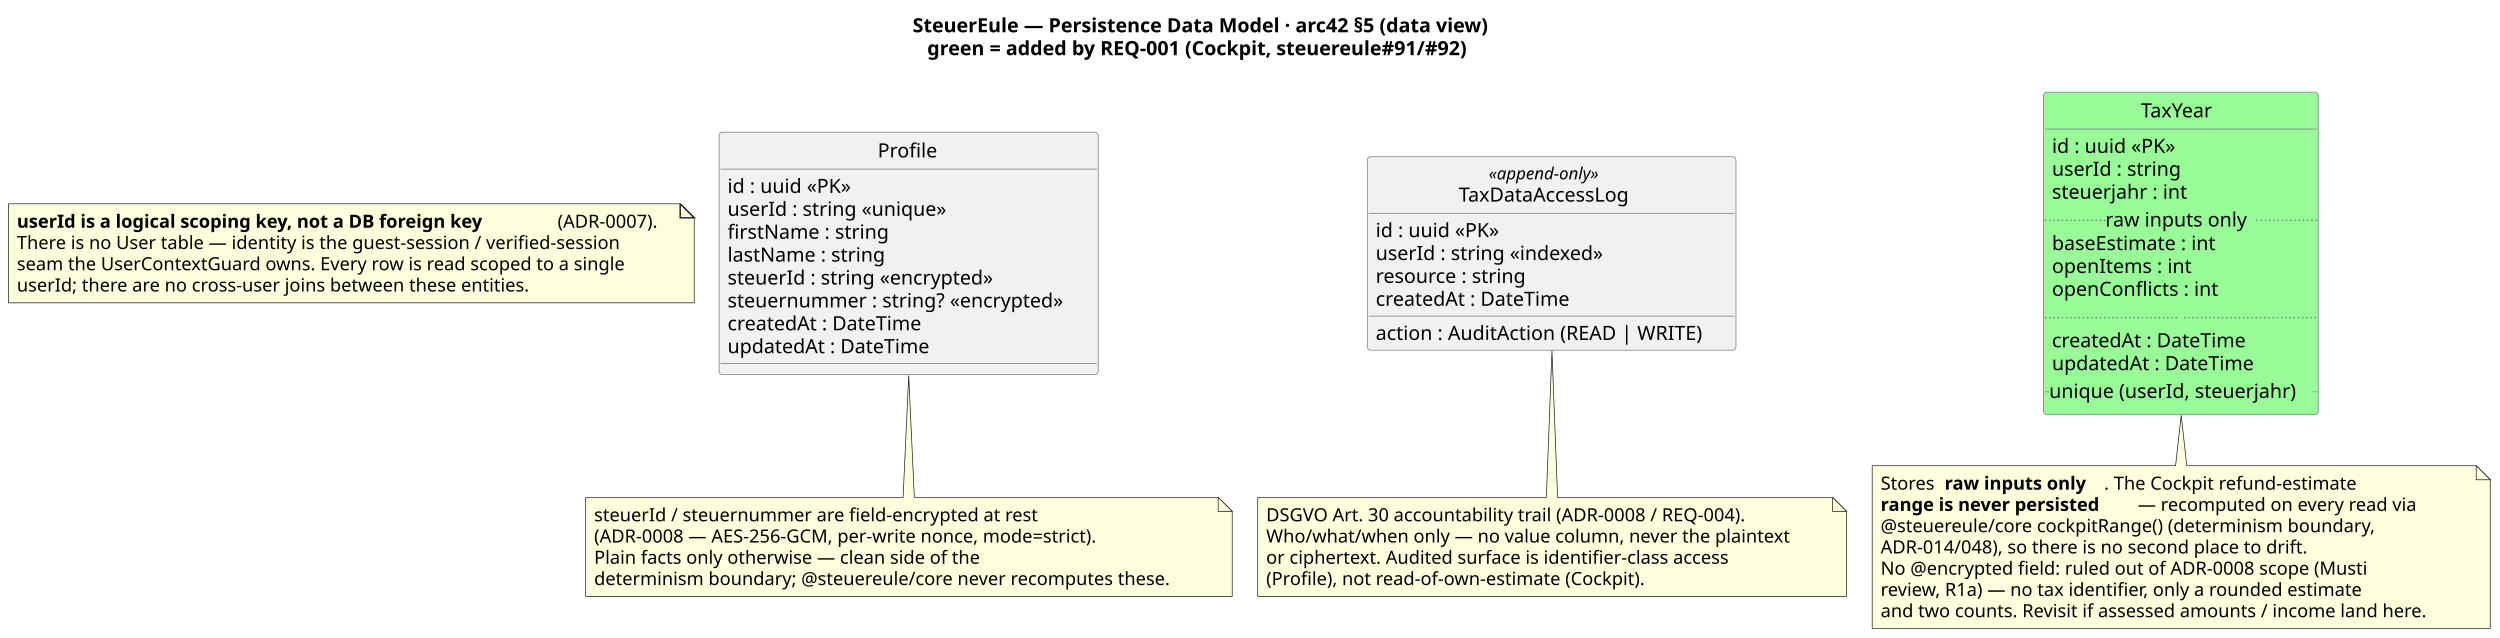
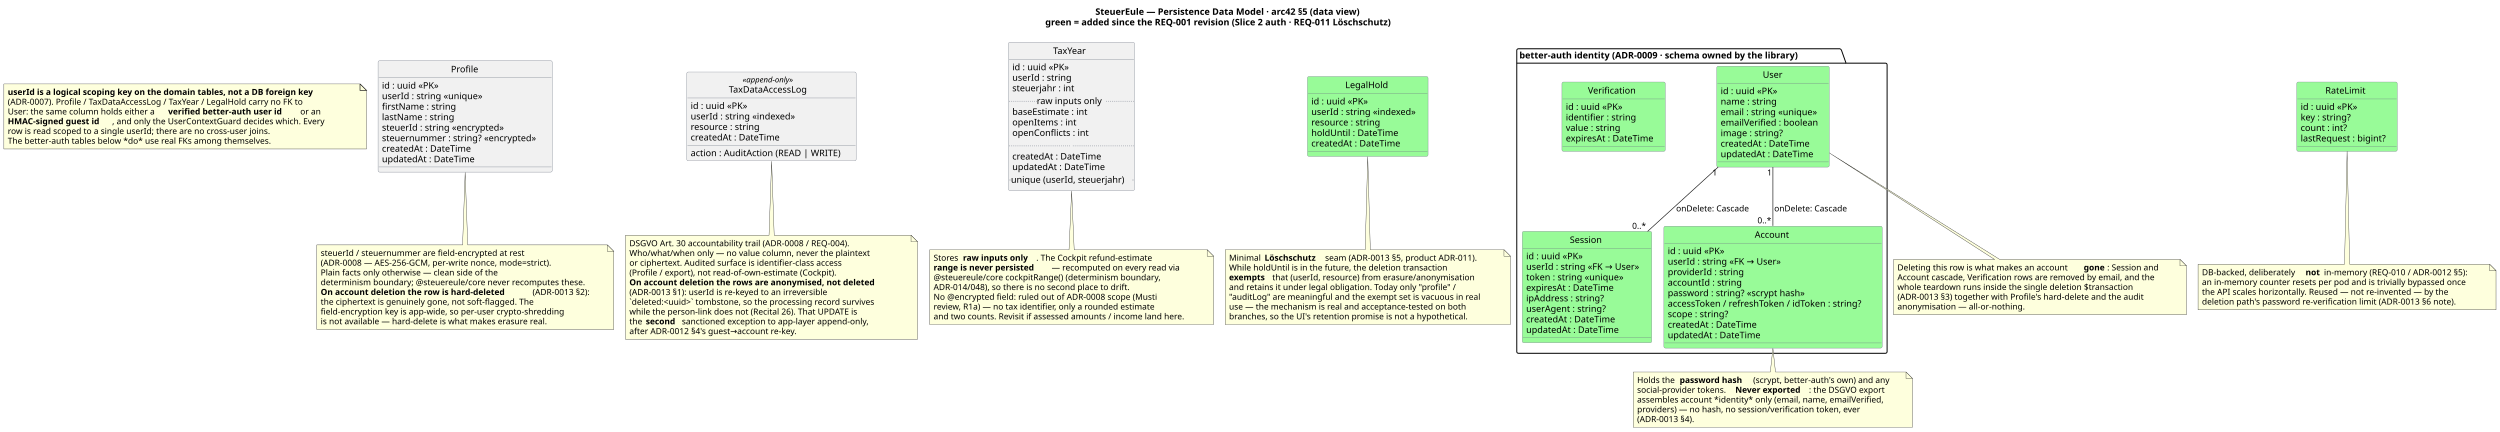
- <svg xmlns="http://www.w3.org/2000/svg" contentStyleType="text/css" height="454px" preserveAspectRatio="none" style="width:1780px;height:454px;background:#FFFFFF;" version="1.1" viewBox="0 0 1780 454" width="1780px" zoomAndPan="magnify">
+ <svg xmlns="http://www.w3.org/2000/svg" contentStyleType="text/css" height="669px" preserveAspectRatio="none" style="width:3875px;height:669px;background:#FFFFFF;" version="1.1" viewBox="0 0 3875 669" width="3875px" zoomAndPan="magnify">
  <defs />
  <g>
-     <text fill="#000000" font-family="sans-serif" font-size="14" font-weight="bold" lengthAdjust="spacing" textLength="472.425" x="649.788" y="22.995">SteuerEule — Persistence Data Model · arc42 §5 (data view)</text>
-     <text fill="#000000" font-family="sans-serif" font-size="14" font-weight="bold" lengthAdjust="spacing" textLength="451.603" x="660.199" y="39.292">green = added by REQ-001 (Cockpit, steuereule#91/#92)</text>
+     <text fill="#000000" font-family="sans-serif" font-size="14" font-weight="bold" lengthAdjust="spacing" textLength="472.425" x="1697.788" y="22.995">SteuerEule — Persistence Data Model · arc42 §5 (data view)</text>
+     <text fill="#000000" font-family="sans-serif" font-size="14" font-weight="bold" lengthAdjust="spacing" textLength="627.703" x="1620.148" y="39.292">green = added since the REQ-001 revision (Slice 2 auth · REQ-011 Löschschutz)</text>
+     <g id="cluster_ba">
+       <path d="M2353.5,75.594 L2851.862,75.594 A3.75,3.75 0 0 1 2854.362,78.094 L2861.362,97.891 L2922.5,97.891 A2.5,2.5 0 0 1 2925,100.391 L2925,545.094 A2.5,2.5 0 0 1 2922.5,547.594 L2353.5,547.594 A2.5,2.5 0 0 1 2351,545.094 L2351,78.094 A2.5,2.5 0 0 1 2353.5,75.594 " fill="none" style="stroke:#000000;stroke-width:1.5;" />
+       <line style="stroke:#000000;stroke-width:1.5;" x1="2351" x2="2861.362" y1="97.891" y2="97.891" />
+       <text fill="#000000" font-family="sans-serif" font-size="14" font-weight="bold" lengthAdjust="spacing" textLength="497.362" x="2355" y="90.589">better-auth identity (ADR-0009 · schema owned by the library)</text>
+     </g>
    <g id="elem_Nscope">
-       <path d="M6,145.094 L6,215.625 L494.283,215.625 L494.283,155.094 L484.283,145.094 L6,145.094 " fill="#FEFFDD" style="stroke:#181818;stroke-width:0.5;" />
-       <path d="M484.283,145.094 L484.283,155.094 L494.283,155.094 L484.283,145.094 " fill="#FEFFDD" style="stroke:#181818;stroke-width:1.0;" />
-       <text fill="#000000" font-family="sans-serif" font-size="13" font-weight="bold" lengthAdjust="spacing" textLength="380.885" x="12" y="162.161">userId is a logical scoping key, not a DB foreign key</text>
-       <text fill="#000000" font-family="sans-serif" font-size="13" lengthAdjust="spacing" textLength="79.987" x="397.017" y="162.161">(ADR-0007).</text>
-       <text fill="#000000" font-family="sans-serif" font-size="13" lengthAdjust="spacing" textLength="461.881" x="12" y="177.293">There is no User table — identity is the guest-session / verified-session</text>
-       <text fill="#000000" font-family="sans-serif" font-size="13" lengthAdjust="spacing" textLength="467.283" x="12" y="192.426">seam the UserContextGuard owns. Every row is read scoped to a single</text>
-       <text fill="#000000" font-family="sans-serif" font-size="13" lengthAdjust="spacing" textLength="392.165" x="12" y="207.559">userId; there are no cross-user joins between these entities.</text>
+       <path d="M6,130.094 L6,230.891 L568.03,230.891 L568.03,140.094 L558.03,130.094 L6,130.094 " fill="#FEFFDD" style="stroke:#181818;stroke-width:0.5;" />
+       <path d="M558.03,130.094 L558.03,140.094 L568.03,140.094 L558.03,130.094 " fill="#FEFFDD" style="stroke:#181818;stroke-width:1.0;" />
+       <text fill="#000000" font-family="sans-serif" font-size="13" font-weight="bold" lengthAdjust="spacing" textLength="541.03" x="12" y="147.161">userId is a logical scoping key on the domain tables, not a DB foreign key</text>
+       <text fill="#000000" font-family="sans-serif" font-size="13" lengthAdjust="spacing" textLength="498.596" x="12" y="162.293">(ADR-0007). Profile / TaxDataAccessLog / TaxYear / LegalHold carry no FK to</text>
+       <text fill="#000000" font-family="sans-serif" font-size="13" lengthAdjust="spacing" textLength="244.48" x="12" y="177.426">User: the same column holds either a</text>
+       <text fill="#000000" font-family="sans-serif" font-size="13" font-weight="bold" lengthAdjust="spacing" textLength="200.624" x="260.612" y="177.426">verified better-auth user id</text>
+       <text fill="#000000" font-family="sans-serif" font-size="13" lengthAdjust="spacing" textLength="33.636" x="465.369" y="177.426">or an</text>
+       <text fill="#000000" font-family="sans-serif" font-size="13" font-weight="bold" lengthAdjust="spacing" textLength="161.833" x="12" y="192.559">HMAC-signed guest id</text>
+       <text fill="#000000" font-family="sans-serif" font-size="13" lengthAdjust="spacing" textLength="355.989" x="173.833" y="192.559">, and only the UserContextGuard decides which. Every</text>
+       <text fill="#000000" font-family="sans-serif" font-size="13" lengthAdjust="spacing" textLength="437.703" x="12" y="207.692">row is read scoped to a single userId; there are no cross-user joins.</text>
+       <text fill="#000000" font-family="sans-serif" font-size="13" lengthAdjust="spacing" textLength="437.5" x="12" y="222.825">The better-auth tables below *do* use real FKs among themselves.</text>
    </g>
    <g id="elem_Profile">
-       <rect codeLine="22" fill="#F1F1F1" height="172.672" id="Profile" rx="2.5" ry="2.5" style="stroke:#6B7280;stroke-width:0.5;" width="269.947" x="512" y="94.094" />
-       <text fill="#000000" font-family="sans-serif" font-size="14" lengthAdjust="spacing" textLength="44.085" x="624.931" y="112.089">Profile</text>
-       <line style="stroke:#6B7280;stroke-width:0.5;" x1="513" x2="780.947" y1="120.391" y2="120.391" />
-       <text fill="#000000" font-family="sans-serif" font-size="14" lengthAdjust="spacing" textLength="96.12" x="518" y="137.386">id : uuid «PK»</text>
-       <text fill="#000000" font-family="sans-serif" font-size="14" lengthAdjust="spacing" textLength="166.947" x="518" y="153.683">userId : string «unique»</text>
-       <text fill="#000000" font-family="sans-serif" font-size="14" lengthAdjust="spacing" textLength="122.466" x="518" y="169.98">firstName : string</text>
-       <text fill="#000000" font-family="sans-serif" font-size="14" lengthAdjust="spacing" textLength="120.36" x="518" y="186.276">lastName : string</text>
-       <text fill="#000000" font-family="sans-serif" font-size="14" lengthAdjust="spacing" textLength="204.142" x="518" y="202.573">steuerId : string «encrypted»</text>
-       <text fill="#000000" font-family="sans-serif" font-size="14" lengthAdjust="spacing" textLength="257.947" x="518" y="218.87">steuernummer : string? «encrypted»</text>
-       <text fill="#000000" font-family="sans-serif" font-size="14" lengthAdjust="spacing" textLength="150.473" x="518" y="235.167">createdAt : DateTime</text>
-       <text fill="#000000" font-family="sans-serif" font-size="14" lengthAdjust="spacing" textLength="155.053" x="518" y="251.464">updatedAt : DateTime</text>
-       <line style="stroke:#6B7280;stroke-width:0.5;" x1="513" x2="780.947" y1="258.766" y2="258.766" />
+       <rect codeLine="26" fill="#F1F1F1" height="172.672" id="Profile" rx="2.5" ry="2.5" style="stroke:#6B7280;stroke-width:0.5;" width="269.947" x="586" y="94.094" />
+       <text fill="#000000" font-family="sans-serif" font-size="14" lengthAdjust="spacing" textLength="44.085" x="698.931" y="112.089">Profile</text>
+       <line style="stroke:#6B7280;stroke-width:0.5;" x1="587" x2="854.947" y1="120.391" y2="120.391" />
+       <text fill="#000000" font-family="sans-serif" font-size="14" lengthAdjust="spacing" textLength="96.12" x="592" y="137.386">id : uuid «PK»</text>
+       <text fill="#000000" font-family="sans-serif" font-size="14" lengthAdjust="spacing" textLength="166.947" x="592" y="153.683">userId : string «unique»</text>
+       <text fill="#000000" font-family="sans-serif" font-size="14" lengthAdjust="spacing" textLength="122.466" x="592" y="169.98">firstName : string</text>
+       <text fill="#000000" font-family="sans-serif" font-size="14" lengthAdjust="spacing" textLength="120.36" x="592" y="186.276">lastName : string</text>
+       <text fill="#000000" font-family="sans-serif" font-size="14" lengthAdjust="spacing" textLength="204.142" x="592" y="202.573">steuerId : string «encrypted»</text>
+       <text fill="#000000" font-family="sans-serif" font-size="14" lengthAdjust="spacing" textLength="257.947" x="592" y="218.87">steuernummer : string? «encrypted»</text>
+       <text fill="#000000" font-family="sans-serif" font-size="14" lengthAdjust="spacing" textLength="150.473" x="592" y="235.167">createdAt : DateTime</text>
+       <text fill="#000000" font-family="sans-serif" font-size="14" lengthAdjust="spacing" textLength="155.053" x="592" y="251.464">updatedAt : DateTime</text>
+       <line style="stroke:#6B7280;stroke-width:0.5;" x1="587" x2="854.947" y1="258.766" y2="258.766" />
    </g>
    <g id="elem_GMN4">
-       <path d="M417,354.094 L417,424.625 A0,0 0 0 0 417,424.625 L877.334,424.625 A0,0 0 0 0 877.334,424.625 L877.334,364.094 L867.334,354.094 L651,354.094 L647,267.283 L643,354.094 L417,354.094 A0,0 0 0 0 417,354.094 " fill="#FEFFDD" style="stroke:#181818;stroke-width:0.5;" />
-       <path d="M867.334,354.094 L867.334,364.094 L877.334,364.094 L867.334,354.094 " fill="#FEFFDD" style="stroke:#181818;stroke-width:0.5;" />
-       <text fill="#000000" font-family="sans-serif" font-size="13" lengthAdjust="spacing" textLength="337.657" x="423" y="371.161">steuerId / steuernummer are field-encrypted at rest</text>
-       <text fill="#000000" font-family="sans-serif" font-size="13" lengthAdjust="spacing" textLength="391.212" x="423" y="386.293">(ADR-0008 — AES-256-GCM, per-write nonce, mode=strict).</text>
-       <text fill="#000000" font-family="sans-serif" font-size="13" lengthAdjust="spacing" textLength="295.496" x="423" y="401.426">Plain facts only otherwise — clean side of the</text>
-       <text fill="#000000" font-family="sans-serif" font-size="13" lengthAdjust="spacing" textLength="439.334" x="423" y="416.559">determinism boundary; @steuereule/core never recomputes these.</text>
+       <path d="M491,379.594 L491,510.656 A0,0 0 0 0 491,510.656 L951.334,510.656 A0,0 0 0 0 951.334,510.656 L951.334,389.594 L941.334,379.594 L725,379.594 L721,267.183 L717,379.594 L491,379.594 A0,0 0 0 0 491,379.594 " fill="#FEFFDD" style="stroke:#181818;stroke-width:0.5;" />
+       <path d="M941.334,379.594 L941.334,389.594 L951.334,389.594 L941.334,379.594 " fill="#FEFFDD" style="stroke:#181818;stroke-width:0.5;" />
+       <text fill="#000000" font-family="sans-serif" font-size="13" lengthAdjust="spacing" textLength="337.657" x="497" y="396.661">steuerId / steuernummer are field-encrypted at rest</text>
+       <text fill="#000000" font-family="sans-serif" font-size="13" lengthAdjust="spacing" textLength="391.212" x="497" y="411.793">(ADR-0008 — AES-256-GCM, per-write nonce, mode=strict).</text>
+       <text fill="#000000" font-family="sans-serif" font-size="13" lengthAdjust="spacing" textLength="295.496" x="497" y="426.926">Plain facts only otherwise — clean side of the</text>
+       <text fill="#000000" font-family="sans-serif" font-size="13" lengthAdjust="spacing" textLength="439.334" x="497" y="442.059">determinism boundary; @steuereule/core never recomputes these.</text>
+       <text fill="#000000" font-family="sans-serif" font-size="13" font-weight="bold" lengthAdjust="spacing" textLength="324.257" x="497" y="457.192">On account deletion the row is hard-deleted</text>
+       <text fill="#000000" font-family="sans-serif" font-size="13" lengthAdjust="spacing" textLength="99.138" x="825.39" y="457.192">(ADR-0013 §2):</text>
+       <text fill="#000000" font-family="sans-serif" font-size="13" lengthAdjust="spacing" textLength="355.183" x="497" y="472.325">the ciphertext is genuinely gone, not soft-flagged. The</text>
+       <text fill="#000000" font-family="sans-serif" font-size="13" lengthAdjust="spacing" textLength="405.012" x="497" y="487.457">field-encryption key is app-wide, so per-user crypto-shredding</text>
+       <text fill="#000000" font-family="sans-serif" font-size="13" lengthAdjust="spacing" textLength="379.958" x="497" y="502.59">is not available — hard-delete is what makes erasure real.</text>
    </g>
    <g id="elem_TaxDataAccessLog">
-       <rect codeLine="39" fill="#F1F1F1" height="137.75" id="TaxDataAccessLog" rx="2.5" ry="2.5" style="stroke:#6B7280;stroke-width:0.5;" width="262.537" x="973.5" y="111.594" />
-       <text fill="#000000" font-family="sans-serif" font-size="12" font-style="italic" lengthAdjust="spacing" textLength="89.59" x="1059.974" y="127.732">«append-only»</text>
-       <text fill="#000000" font-family="sans-serif" font-size="14" lengthAdjust="spacing" textLength="132.269" x="1038.634" y="143.558">TaxDataAccessLog</text>
-       <line style="stroke:#6B7280;stroke-width:0.5;" x1="974.5" x2="1235.037" y1="151.859" y2="151.859" />
-       <text fill="#000000" font-family="sans-serif" font-size="14" lengthAdjust="spacing" textLength="96.12" x="979.5" y="168.855">id : uuid «PK»</text>
-       <text fill="#000000" font-family="sans-serif" font-size="14" lengthAdjust="spacing" textLength="174.986" x="979.5" y="185.151">userId : string «indexed»</text>
-       <text fill="#000000" font-family="sans-serif" font-size="14" lengthAdjust="spacing" textLength="114.974" x="979.5" y="201.448">resource : string</text>
-       <text fill="#000000" font-family="sans-serif" font-size="14" lengthAdjust="spacing" textLength="150.473" x="979.5" y="217.745">createdAt : DateTime</text>
-       <line style="stroke:#6B7280;stroke-width:0.5;" x1="974.5" x2="1235.037" y1="225.047" y2="225.047" />
-       <text fill="#000000" font-family="sans-serif" font-size="14" lengthAdjust="spacing" textLength="250.537" x="979.5" y="242.042">action : AuditAction (READ | WRITE)</text>
+       <rect codeLine="47" fill="#F1F1F1" height="137.75" id="TaxDataAccessLog" rx="2.5" ry="2.5" style="stroke:#6B7280;stroke-width:0.5;" width="262.537" x="1064.5" y="111.594" />
+       <text fill="#000000" font-family="sans-serif" font-size="12" font-style="italic" lengthAdjust="spacing" textLength="89.59" x="1150.974" y="127.732">«append-only»</text>
+       <text fill="#000000" font-family="sans-serif" font-size="14" lengthAdjust="spacing" textLength="132.269" x="1129.634" y="143.558">TaxDataAccessLog</text>
+       <line style="stroke:#6B7280;stroke-width:0.5;" x1="1065.5" x2="1326.037" y1="151.859" y2="151.859" />
+       <text fill="#000000" font-family="sans-serif" font-size="14" lengthAdjust="spacing" textLength="96.12" x="1070.5" y="168.855">id : uuid «PK»</text>
+       <text fill="#000000" font-family="sans-serif" font-size="14" lengthAdjust="spacing" textLength="174.986" x="1070.5" y="185.151">userId : string «indexed»</text>
+       <text fill="#000000" font-family="sans-serif" font-size="14" lengthAdjust="spacing" textLength="114.974" x="1070.5" y="201.448">resource : string</text>
+       <text fill="#000000" font-family="sans-serif" font-size="14" lengthAdjust="spacing" textLength="150.473" x="1070.5" y="217.745">createdAt : DateTime</text>
+       <line style="stroke:#6B7280;stroke-width:0.5;" x1="1065.5" x2="1326.037" y1="225.047" y2="225.047" />
+       <text fill="#000000" font-family="sans-serif" font-size="14" lengthAdjust="spacing" textLength="250.537" x="1070.5" y="242.042">action : AuditAction (READ | WRITE)</text>
    </g>
    <g id="elem_GMN8">
-       <path d="M895.5,354.094 L895.5,424.625 A0,0 0 0 0 895.5,424.625 L1314.771,424.625 A0,0 0 0 0 1314.771,424.625 L1314.771,364.094 L1304.771,354.094 L1109,354.094 L1105,249.66 L1101,354.094 L895.5,354.094 A0,0 0 0 0 895.5,354.094 " fill="#FEFFDD" style="stroke:#181818;stroke-width:0.5;" />
-       <path d="M1304.771,354.094 L1304.771,364.094 L1314.771,364.094 L1304.771,354.094 " fill="#FEFFDD" style="stroke:#181818;stroke-width:0.5;" />
-       <text fill="#000000" font-family="sans-serif" font-size="13" lengthAdjust="spacing" textLength="375.013" x="901.5" y="371.161">DSGVO Art. 30 accountability trail (ADR-0008 / REQ-004).</text>
-       <text fill="#000000" font-family="sans-serif" font-size="13" lengthAdjust="spacing" textLength="398.271" x="901.5" y="386.293">Who/what/when only — no value column, never the plaintext</text>
-       <text fill="#000000" font-family="sans-serif" font-size="13" lengthAdjust="spacing" textLength="356.586" x="901.5" y="401.426">or ciphertext. Audited surface is identifier-class access</text>
-       <text fill="#000000" font-family="sans-serif" font-size="13" lengthAdjust="spacing" textLength="292.037" x="901.5" y="416.559">(Profile), not read-of-own-estimate (Cockpit).</text>
+       <path d="M969.5,364.594 L969.5,525.922 A0,0 0 0 0 969.5,525.922 L1422.102,525.922 A0,0 0 0 0 1422.102,525.922 L1422.102,374.594 L1412.102,364.594 L1200,364.594 L1196,249.877 L1192,364.594 L969.5,364.594 A0,0 0 0 0 969.5,364.594 " fill="#FEFFDD" style="stroke:#181818;stroke-width:0.5;" />
+       <path d="M1412.102,364.594 L1412.102,374.594 L1422.102,374.594 L1412.102,364.594 " fill="#FEFFDD" style="stroke:#181818;stroke-width:0.5;" />
+       <text fill="#000000" font-family="sans-serif" font-size="13" lengthAdjust="spacing" textLength="375.013" x="975.5" y="381.661">DSGVO Art. 30 accountability trail (ADR-0008 / REQ-004).</text>
+       <text fill="#000000" font-family="sans-serif" font-size="13" lengthAdjust="spacing" textLength="398.271" x="975.5" y="396.793">Who/what/when only — no value column, never the plaintext</text>
+       <text fill="#000000" font-family="sans-serif" font-size="13" lengthAdjust="spacing" textLength="356.586" x="975.5" y="411.926">or ciphertext. Audited surface is identifier-class access</text>
+       <text fill="#000000" font-family="sans-serif" font-size="13" lengthAdjust="spacing" textLength="347.02" x="975.5" y="427.059">(Profile / export), not read-of-own-estimate (Cockpit).</text>
+       <text fill="#000000" font-family="sans-serif" font-size="13" font-weight="bold" lengthAdjust="spacing" textLength="431.603" x="975.5" y="442.192">On account deletion the rows are anonymised, not deleted</text>
+       <text fill="#000000" font-family="sans-serif" font-size="13" lengthAdjust="spacing" textLength="335.099" x="975.5" y="457.325">(ADR-0013 §1): userId is re-keyed to an irreversible</text>
+       <text fill="#000000" font-family="sans-serif" font-size="13" lengthAdjust="spacing" textLength="418.241" x="975.5" y="472.457">`deleted:&lt;uuid&gt;` tombstone, so the processing record survives</text>
+       <text fill="#000000" font-family="sans-serif" font-size="13" lengthAdjust="spacing" textLength="384.452" x="975.5" y="487.59">while the person-link does not (Recital 26). That UPDATE is</text>
+       <text fill="#000000" font-family="sans-serif" font-size="13" lengthAdjust="spacing" textLength="21.334" x="975.5" y="502.723">the</text>
+       <text fill="#000000" font-family="sans-serif" font-size="13" font-weight="bold" lengthAdjust="spacing" textLength="51.752" x="1000.967" y="502.723">second</text>
+       <text fill="#000000" font-family="sans-serif" font-size="13" lengthAdjust="spacing" textLength="311.905" x="1056.852" y="502.723">sanctioned exception to app-layer append-only,</text>
+       <text fill="#000000" font-family="sans-serif" font-size="13" lengthAdjust="spacing" textLength="282.769" x="975.5" y="517.856">after ADR-0012 §4's guest→account re-key.</text>
    </g>
    <g id="elem_TaxYear">
-       <rect codeLine="53" fill="#98FB98" height="229.711" id="TaxYear" rx="2.5" ry="2.5" style="stroke:#6B7280;stroke-width:0.5;" width="195.571" x="1455" y="65.594" />
-       <text fill="#000000" font-family="sans-serif" font-size="14" lengthAdjust="spacing" textLength="56.916" x="1524.328" y="83.589">TaxYear</text>
-       <line style="stroke:#6B7280;stroke-width:0.5;" x1="1456" x2="1649.571" y1="91.891" y2="91.891" />
-       <text fill="#000000" font-family="sans-serif" font-size="14" lengthAdjust="spacing" textLength="96.12" x="1461" y="108.886">id : uuid «PK»</text>
-       <text fill="#000000" font-family="sans-serif" font-size="14" lengthAdjust="spacing" textLength="97.357" x="1461" y="125.183">userId : string</text>
-       <text fill="#000000" font-family="sans-serif" font-size="14" lengthAdjust="spacing" textLength="103.606" x="1461" y="141.48">steuerjahr : int</text>
-       <text fill="#000000" font-family="sans-serif" font-size="14" lengthAdjust="spacing" textLength="127.08" x="1461" y="178.073">baseEstimate : int</text>
-       <text fill="#000000" font-family="sans-serif" font-size="14" lengthAdjust="spacing" textLength="105.971" x="1461" y="194.37">openItems : int</text>
-       <text fill="#000000" font-family="sans-serif" font-size="14" lengthAdjust="spacing" textLength="127.21" x="1461" y="210.667">openConflicts : int</text>
-       <line style="stroke:#6B7280;stroke-width:1.0;stroke-dasharray:1.0,2.0;" x1="1456" x2="1498.983" y1="156.93" y2="156.93" />
-       <text fill="#000000" font-family="sans-serif" font-size="14" lengthAdjust="spacing" textLength="107.605" x="1498.983" y="161.276">raw inputs only</text>
-       <line style="stroke:#6B7280;stroke-width:1.0;stroke-dasharray:1.0,2.0;" x1="1606.588" x2="1649.571" y1="156.93" y2="156.93" />
-       <text fill="#000000" font-family="sans-serif" font-size="14" lengthAdjust="spacing" textLength="150.473" x="1461" y="247.261">createdAt : DateTime</text>
-       <text fill="#000000" font-family="sans-serif" font-size="14" lengthAdjust="spacing" textLength="155.053" x="1461" y="263.558">updatedAt : DateTime</text>
-       <line style="stroke:#6B7280;stroke-width:1.0;stroke-dasharray:1.0,2.0;" x1="1456" x2="1550.561" y1="226.117" y2="226.117" />
-       <text fill="#000000" font-family="sans-serif" font-size="14" lengthAdjust="spacing" textLength="4.45" x="1550.561" y="230.464"> </text>
-       <line style="stroke:#6B7280;stroke-width:1.0;stroke-dasharray:1.0,2.0;" x1="1555.011" x2="1649.571" y1="226.117" y2="226.117" />
-       <line style="stroke:#6B7280;stroke-width:0.5;" x1="1456" x2="1459" y1="279.008" y2="279.008" />
-       <text fill="#000000" font-family="sans-serif" font-size="14" lengthAdjust="spacing" textLength="187.571" x="1459" y="283.354">unique (userId, steuerjahr)</text>
-       <line style="stroke:#6B7280;stroke-width:0.5;" x1="1646.571" x2="1649.571" y1="279.008" y2="279.008" />
+       <rect codeLine="67" fill="#F1F1F1" height="229.711" id="TaxYear" rx="2.5" ry="2.5" style="stroke:#6B7280;stroke-width:0.5;" width="195.571" x="1563" y="65.594" />
+       <text fill="#000000" font-family="sans-serif" font-size="14" lengthAdjust="spacing" textLength="56.916" x="1632.328" y="83.589">TaxYear</text>
+       <line style="stroke:#6B7280;stroke-width:0.5;" x1="1564" x2="1757.571" y1="91.891" y2="91.891" />
+       <text fill="#000000" font-family="sans-serif" font-size="14" lengthAdjust="spacing" textLength="96.12" x="1569" y="108.886">id : uuid «PK»</text>
+       <text fill="#000000" font-family="sans-serif" font-size="14" lengthAdjust="spacing" textLength="97.357" x="1569" y="125.183">userId : string</text>
+       <text fill="#000000" font-family="sans-serif" font-size="14" lengthAdjust="spacing" textLength="103.606" x="1569" y="141.48">steuerjahr : int</text>
+       <text fill="#000000" font-family="sans-serif" font-size="14" lengthAdjust="spacing" textLength="127.08" x="1569" y="178.073">baseEstimate : int</text>
+       <text fill="#000000" font-family="sans-serif" font-size="14" lengthAdjust="spacing" textLength="105.971" x="1569" y="194.37">openItems : int</text>
+       <text fill="#000000" font-family="sans-serif" font-size="14" lengthAdjust="spacing" textLength="127.21" x="1569" y="210.667">openConflicts : int</text>
+       <line style="stroke:#6B7280;stroke-width:1.0;stroke-dasharray:1.0,2.0;" x1="1564" x2="1606.983" y1="156.93" y2="156.93" />
+       <text fill="#000000" font-family="sans-serif" font-size="14" lengthAdjust="spacing" textLength="107.605" x="1606.983" y="161.276">raw inputs only</text>
+       <line style="stroke:#6B7280;stroke-width:1.0;stroke-dasharray:1.0,2.0;" x1="1714.588" x2="1757.571" y1="156.93" y2="156.93" />
+       <text fill="#000000" font-family="sans-serif" font-size="14" lengthAdjust="spacing" textLength="150.473" x="1569" y="247.261">createdAt : DateTime</text>
+       <text fill="#000000" font-family="sans-serif" font-size="14" lengthAdjust="spacing" textLength="155.053" x="1569" y="263.558">updatedAt : DateTime</text>
+       <line style="stroke:#6B7280;stroke-width:1.0;stroke-dasharray:1.0,2.0;" x1="1564" x2="1658.561" y1="226.117" y2="226.117" />
+       <text fill="#000000" font-family="sans-serif" font-size="14" lengthAdjust="spacing" textLength="4.45" x="1658.561" y="230.464"> </text>
+       <line style="stroke:#6B7280;stroke-width:1.0;stroke-dasharray:1.0,2.0;" x1="1663.011" x2="1757.571" y1="226.117" y2="226.117" />
+       <line style="stroke:#6B7280;stroke-width:0.5;" x1="1564" x2="1567" y1="279.008" y2="279.008" />
+       <text fill="#000000" font-family="sans-serif" font-size="14" lengthAdjust="spacing" textLength="187.571" x="1567" y="283.354">unique (userId, steuerjahr)</text>
+       <line style="stroke:#6B7280;stroke-width:0.5;" x1="1754.571" x2="1757.571" y1="279.008" y2="279.008" />
    </g>
    <g id="elem_GMN12">
-       <path d="M1333,331.594 L1333,447.523 A0,0 0 0 0 1333,447.523 L1773.066,447.523 A0,0 0 0 0 1773.066,447.523 L1773.066,341.594 L1763.066,331.594 L1557,331.594 L1553,295.69 L1549,331.594 L1333,331.594 A0,0 0 0 0 1333,331.594 " fill="#FEFFDD" style="stroke:#181818;stroke-width:0.5;" />
-       <path d="M1763.066,331.594 L1763.066,341.594 L1773.066,341.594 L1763.066,331.594 " fill="#FEFFDD" style="stroke:#181818;stroke-width:0.5;" />
-       <text fill="#000000" font-family="sans-serif" font-size="13" lengthAdjust="spacing" textLength="41.419" x="1339" y="348.661">Stores</text>
-       <text fill="#000000" font-family="sans-serif" font-size="13" font-weight="bold" lengthAdjust="spacing" textLength="113.585" x="1384.551" y="348.661">raw inputs only</text>
-       <text fill="#000000" font-family="sans-serif" font-size="13" lengthAdjust="spacing" textLength="193.921" x="1498.136" y="348.661">. The Cockpit refund-estimate</text>
-       <text fill="#000000" font-family="sans-serif" font-size="13" font-weight="bold" lengthAdjust="spacing" textLength="178.909" x="1339" y="363.793">range is never persisted</text>
-       <text fill="#000000" font-family="sans-serif" font-size="13" lengthAdjust="spacing" textLength="214.36" x="1522.041" y="363.793">— recomputed on every read via</text>
-       <text fill="#000000" font-family="sans-serif" font-size="13" lengthAdjust="spacing" textLength="379.285" x="1339" y="378.926">@steuereule/core cockpitRange() (determinism boundary,</text>
-       <text fill="#000000" font-family="sans-serif" font-size="13" lengthAdjust="spacing" textLength="330.281" x="1339" y="394.059">ADR-014/048), so there is no second place to drift.</text>
-       <text fill="#000000" font-family="sans-serif" font-size="13" lengthAdjust="spacing" textLength="373.299" x="1339" y="409.192">No @encrypted field: ruled out of ADR-0008 scope (Musti</text>
-       <text fill="#000000" font-family="sans-serif" font-size="13" lengthAdjust="spacing" textLength="374.315" x="1339" y="424.325">review, R1a) — no tax identifier, only a rounded estimate</text>
-       <text fill="#000000" font-family="sans-serif" font-size="13" lengthAdjust="spacing" textLength="419.066" x="1339" y="439.457">and two counts. Revisit if assessed amounts / income land here.</text>
-     </g>
+       <path d="M1441,387.094 L1441,503.023 A0,0 0 0 0 1441,503.023 L1881.066,503.023 A0,0 0 0 0 1881.066,503.023 L1881.066,397.094 L1871.066,387.094 L1665,387.094 L1661,295.966 L1657,387.094 L1441,387.094 A0,0 0 0 0 1441,387.094 " fill="#FEFFDD" style="stroke:#181818;stroke-width:0.5;" />
+       <path d="M1871.066,387.094 L1871.066,397.094 L1881.066,397.094 L1871.066,387.094 " fill="#FEFFDD" style="stroke:#181818;stroke-width:0.5;" />
+       <text fill="#000000" font-family="sans-serif" font-size="13" lengthAdjust="spacing" textLength="41.419" x="1447" y="404.161">Stores</text>
+       <text fill="#000000" font-family="sans-serif" font-size="13" font-weight="bold" lengthAdjust="spacing" textLength="113.585" x="1492.551" y="404.161">raw inputs only</text>
+       <text fill="#000000" font-family="sans-serif" font-size="13" lengthAdjust="spacing" textLength="193.921" x="1606.136" y="404.161">. The Cockpit refund-estimate</text>
+       <text fill="#000000" font-family="sans-serif" font-size="13" font-weight="bold" lengthAdjust="spacing" textLength="178.909" x="1447" y="419.293">range is never persisted</text>
+       <text fill="#000000" font-family="sans-serif" font-size="13" lengthAdjust="spacing" textLength="214.36" x="1630.041" y="419.293">— recomputed on every read via</text>
+       <text fill="#000000" font-family="sans-serif" font-size="13" lengthAdjust="spacing" textLength="379.285" x="1447" y="434.426">@steuereule/core cockpitRange() (determinism boundary,</text>
+       <text fill="#000000" font-family="sans-serif" font-size="13" lengthAdjust="spacing" textLength="330.281" x="1447" y="449.559">ADR-014/048), so there is no second place to drift.</text>
+       <text fill="#000000" font-family="sans-serif" font-size="13" lengthAdjust="spacing" textLength="373.299" x="1447" y="464.692">No @encrypted field: ruled out of ADR-0008 scope (Musti</text>
+       <text fill="#000000" font-family="sans-serif" font-size="13" lengthAdjust="spacing" textLength="374.315" x="1447" y="479.825">review, R1a) — no tax identifier, only a rounded estimate</text>
+       <text fill="#000000" font-family="sans-serif" font-size="13" lengthAdjust="spacing" textLength="419.066" x="1447" y="494.957">and two counts. Revisit if assessed amounts / income land here.</text>
+     </g>
+     <g id="elem_LegalHold">
+       <rect codeLine="90" fill="#98FB98" height="123.781" id="LegalHold" rx="2.5" ry="2.5" style="stroke:#6B7280;stroke-width:0.5;" width="186.986" x="2026.5" y="118.594" />
+       <text fill="#000000" font-family="sans-serif" font-size="14" lengthAdjust="spacing" textLength="69.638" x="2085.174" y="136.589">LegalHold</text>
+       <line style="stroke:#6B7280;stroke-width:0.5;" x1="2027.5" x2="2212.486" y1="144.891" y2="144.891" />
+       <text fill="#000000" font-family="sans-serif" font-size="14" lengthAdjust="spacing" textLength="96.12" x="2032.5" y="161.886">id : uuid «PK»</text>
+       <text fill="#000000" font-family="sans-serif" font-size="14" lengthAdjust="spacing" textLength="174.986" x="2032.5" y="178.183">userId : string «indexed»</text>
+       <text fill="#000000" font-family="sans-serif" font-size="14" lengthAdjust="spacing" textLength="114.974" x="2032.5" y="194.48">resource : string</text>
+       <text fill="#000000" font-family="sans-serif" font-size="14" lengthAdjust="spacing" textLength="144.375" x="2032.5" y="210.776">holdUntil : DateTime</text>
+       <text fill="#000000" font-family="sans-serif" font-size="14" lengthAdjust="spacing" textLength="150.473" x="2032.5" y="227.073">createdAt : DateTime</text>
+       <line style="stroke:#6B7280;stroke-width:0.5;" x1="2027.5" x2="2212.486" y1="234.375" y2="234.375" />
+     </g>
+     <g id="elem_GMN16">
+       <path d="M1899,387.094 L1899,503.023 A0,0 0 0 0 1899,503.023 L2341.135,503.023 A0,0 0 0 0 2341.135,503.023 L2341.135,397.094 L2331.135,387.094 L2124,387.094 L2120,242.807 L2116,387.094 L1899,387.094 A0,0 0 0 0 1899,387.094 " fill="#FEFFDD" style="stroke:#181818;stroke-width:0.5;" />
+       <path d="M2331.135,387.094 L2331.135,397.094 L2341.135,397.094 L2331.135,387.094 " fill="#FEFFDD" style="stroke:#181818;stroke-width:0.5;" />
+       <text fill="#000000" font-family="sans-serif" font-size="13" lengthAdjust="spacing" textLength="50.921" x="1905" y="404.161">Minimal</text>
+       <text fill="#000000" font-family="sans-serif" font-size="13" font-weight="bold" lengthAdjust="spacing" textLength="89.648" x="1960.053" y="404.161">Löschschutz</text>
+       <text fill="#000000" font-family="sans-serif" font-size="13" lengthAdjust="spacing" textLength="258.546" x="2053.834" y="404.161">seam (ADR-0013 §5, product ADR-011).</text>
+       <text fill="#000000" font-family="sans-serif" font-size="13" lengthAdjust="spacing" textLength="362.235" x="1905" y="419.293">While holdUntil is in the future, the deletion transaction</text>
+       <text fill="#000000" font-family="sans-serif" font-size="13" font-weight="bold" lengthAdjust="spacing" textLength="62.823" x="1905" y="434.426">exempts</text>
+       <text fill="#000000" font-family="sans-serif" font-size="13" lengthAdjust="spacing" textLength="335.036" x="1971.955" y="434.426">that (userId, resource) from erasure/anonymisation</text>
+       <text fill="#000000" font-family="sans-serif" font-size="13" lengthAdjust="spacing" textLength="378.574" x="1905" y="449.559">and retains it under legal obligation. Today only "profile" /</text>
+       <text fill="#000000" font-family="sans-serif" font-size="13" lengthAdjust="spacing" textLength="421.135" x="1905" y="464.692">"auditLog" are meaningful and the exempt set is vacuous in real</text>
+       <text fill="#000000" font-family="sans-serif" font-size="13" lengthAdjust="spacing" textLength="396.202" x="1905" y="479.825">use — the mechanism is real and acceptance-tested on both</text>
+       <text fill="#000000" font-family="sans-serif" font-size="13" lengthAdjust="spacing" textLength="397.897" x="1905" y="494.957">branches, so the UI's retention promise is not a hypothetical.</text>
+     </g>
+     <g id="elem_GMN26">
+       <path d="M2935,402.094 L2935,487.758 A0,0 0 0 0 2935,487.758 L3388.98,487.758 A0,0 0 0 0 3388.98,487.758 L3388.98,412.094 L3378.98,402.094 L3099.487,402.094 L2835.04,236.782 L3091.487,402.094 L2935,402.094 A0,0 0 0 0 2935,402.094 " fill="#FEFFDD" style="stroke:#181818;stroke-width:0.5;" />
+       <path d="M3378.98,402.094 L3378.98,412.094 L3388.98,412.094 L3378.98,402.094 " fill="#FEFFDD" style="stroke:#181818;stroke-width:0.5;" />
+       <text fill="#000000" font-family="sans-serif" font-size="13" lengthAdjust="spacing" textLength="284.642" x="2941" y="419.161">Deleting this row is what makes an account</text>
+       <text fill="#000000" font-family="sans-serif" font-size="13" font-weight="bold" lengthAdjust="spacing" textLength="36.309" x="3229.774" y="419.161">gone</text>
+       <text fill="#000000" font-family="sans-serif" font-size="13" lengthAdjust="spacing" textLength="86.703" x="3266.082" y="419.161">: Session and</text>
+       <text fill="#000000" font-family="sans-serif" font-size="13" lengthAdjust="spacing" textLength="432.98" x="2941" y="434.293">Account cascade, Verification rows are removed by email, and the</text>
+       <text fill="#000000" font-family="sans-serif" font-size="13" lengthAdjust="spacing" textLength="390.216" x="2941" y="449.426">whole teardown runs inside the single deletion $transaction</text>
+       <text fill="#000000" font-family="sans-serif" font-size="13" lengthAdjust="spacing" textLength="412.934" x="2941" y="464.559">(ADR-0013 §3) together with Profile's hard-delete and the audit</text>
+       <text fill="#000000" font-family="sans-serif" font-size="13" lengthAdjust="spacing" textLength="208.908" x="2941" y="479.692">anonymisation — all-or-nothing.</text>
+     </g>
+     <g id="elem_GMN29">
+       <path d="M2531.5,576.594 L2531.5,662.258 A0,0 0 0 0 2531.5,662.258 L2964.317,662.258 A0,0 0 0 0 2964.317,662.258 L2964.317,586.594 L2954.317,576.594 L2752,576.594 L2748,539.664 L2744,576.594 L2531.5,576.594 A0,0 0 0 0 2531.5,576.594 " fill="#FEFFDD" style="stroke:#181818;stroke-width:0.5;" />
+       <path d="M2954.317,576.594 L2954.317,586.594 L2964.317,586.594 L2954.317,576.594 " fill="#FEFFDD" style="stroke:#181818;stroke-width:0.5;" />
+       <text fill="#000000" font-family="sans-serif" font-size="13" lengthAdjust="spacing" textLength="61.833" x="2537.5" y="593.661">Holds the</text>
+       <text fill="#000000" font-family="sans-serif" font-size="13" font-weight="bold" lengthAdjust="spacing" textLength="109.757" x="2603.465" y="593.661">password hash</text>
+       <text fill="#000000" font-family="sans-serif" font-size="13" lengthAdjust="spacing" textLength="230.661" x="2717.354" y="593.661">(scrypt, better-auth's own) and any</text>
+       <text fill="#000000" font-family="sans-serif" font-size="13" lengthAdjust="spacing" textLength="148.059" x="2537.5" y="608.793">social-provider tokens.</text>
+       <text fill="#000000" font-family="sans-serif" font-size="13" font-weight="bold" lengthAdjust="spacing" textLength="114.112" x="2689.691" y="608.793">Never exported</text>
+       <text fill="#000000" font-family="sans-serif" font-size="13" lengthAdjust="spacing" textLength="127.912" x="2803.803" y="608.793">: the DSGVO export</text>
+       <text fill="#000000" font-family="sans-serif" font-size="13" lengthAdjust="spacing" textLength="411.817" x="2537.5" y="623.926">assembles account *identity* only (email, name, emailVerified,</text>
+       <text fill="#000000" font-family="sans-serif" font-size="13" lengthAdjust="spacing" textLength="371.293" x="2537.5" y="639.059">providers) — no hash, no session/verification token, ever</text>
+       <text fill="#000000" font-family="sans-serif" font-size="13" lengthAdjust="spacing" textLength="98.89" x="2537.5" y="654.192">(ADR-0013 §4).</text>
+     </g>
+     <g id="elem_RateLimit">
+       <rect codeLine="168" fill="#98FB98" height="107.484" id="RateLimit" rx="2.5" ry="2.5" style="stroke:#6B7280;stroke-width:0.5;" width="155.712" x="3560" y="127.094" />
+       <text fill="#000000" font-family="sans-serif" font-size="14" lengthAdjust="spacing" textLength="67.115" x="3604.298" y="145.089">RateLimit</text>
+       <line style="stroke:#6B7280;stroke-width:0.5;" x1="3561" x2="3714.712" y1="153.391" y2="153.391" />
+       <text fill="#000000" font-family="sans-serif" font-size="14" lengthAdjust="spacing" textLength="96.12" x="3566" y="170.386">id : uuid «PK»</text>
+       <text fill="#000000" font-family="sans-serif" font-size="14" lengthAdjust="spacing" textLength="86.242" x="3566" y="186.683">key : string?</text>
+       <text fill="#000000" font-family="sans-serif" font-size="14" lengthAdjust="spacing" textLength="78.798" x="3566" y="202.98">count : int?</text>
+       <text fill="#000000" font-family="sans-serif" font-size="14" lengthAdjust="spacing" textLength="143.712" x="3566" y="219.276">lastRequest : bigint?</text>
+       <line style="stroke:#6B7280;stroke-width:0.5;" x1="3561" x2="3714.712" y1="226.578" y2="226.578" />
+     </g>
+     <g id="elem_GMN33">
+       <path d="M3407,409.594 L3407,480.125 A0,0 0 0 0 3407,480.125 L3868.826,480.125 A0,0 0 0 0 3868.826,480.125 L3868.826,419.594 L3858.826,409.594 L3642,409.594 L3638,234.399 L3634,409.594 L3407,409.594 A0,0 0 0 0 3407,409.594 " fill="#FEFFDD" style="stroke:#181818;stroke-width:0.5;" />
+       <path d="M3858.826,409.594 L3858.826,419.594 L3868.826,419.594 L3858.826,409.594 " fill="#FEFFDD" style="stroke:#181818;stroke-width:0.5;" />
+       <text fill="#000000" font-family="sans-serif" font-size="13" lengthAdjust="spacing" textLength="156.463" x="3413" y="426.661">DB-backed, deliberately</text>
+       <text fill="#000000" font-family="sans-serif" font-size="13" font-weight="bold" lengthAdjust="spacing" textLength="24.4" x="3573.596" y="426.661">not</text>
+       <text fill="#000000" font-family="sans-serif" font-size="13" lengthAdjust="spacing" textLength="243.756" x="3602.128" y="426.661">in-memory (REQ-010 / ADR-0012 §5):</text>
+       <text fill="#000000" font-family="sans-serif" font-size="13" lengthAdjust="spacing" textLength="440.826" x="3413" y="441.793">an in-memory counter resets per pod and is trivially bypassed once</text>
+       <text fill="#000000" font-family="sans-serif" font-size="13" lengthAdjust="spacing" textLength="411.798" x="3413" y="456.926">the API scales horizontally. Reused — not re-invented — by the</text>
+       <text fill="#000000" font-family="sans-serif" font-size="13" lengthAdjust="spacing" textLength="427.064" x="3413" y="472.059">deletion path's password re-verification limit (ADR-0013 §6 note).</text>
+     </g>
+     <g id="elem_User">
+       <rect codeLine="108" fill="#98FB98" height="156.375" id="User" rx="2.5" ry="2.5" style="stroke:#6B7280;stroke-width:0.5;" width="174.353" x="2661" y="102.594" />
+       <text fill="#000000" font-family="sans-serif" font-size="14" lengthAdjust="spacing" textLength="31.91" x="2732.222" y="120.589">User</text>
+       <line style="stroke:#6B7280;stroke-width:0.5;" x1="2662" x2="2834.354" y1="128.891" y2="128.891" />
+       <text fill="#000000" font-family="sans-serif" font-size="14" lengthAdjust="spacing" textLength="96.12" x="2667" y="145.886">id : uuid «PK»</text>
+       <text fill="#000000" font-family="sans-serif" font-size="14" lengthAdjust="spacing" textLength="93.509" x="2667" y="162.183">name : string</text>
+       <text fill="#000000" font-family="sans-serif" font-size="14" lengthAdjust="spacing" textLength="162.005" x="2667" y="178.48">email : string «unique»</text>
+       <text fill="#000000" font-family="sans-serif" font-size="14" lengthAdjust="spacing" textLength="162.353" x="2667" y="194.776">emailVerified : boolean</text>
+       <text fill="#000000" font-family="sans-serif" font-size="14" lengthAdjust="spacing" textLength="104.843" x="2667" y="211.073">image : string?</text>
+       <text fill="#000000" font-family="sans-serif" font-size="14" lengthAdjust="spacing" textLength="150.473" x="2667" y="227.37">createdAt : DateTime</text>
+       <text fill="#000000" font-family="sans-serif" font-size="14" lengthAdjust="spacing" textLength="155.053" x="2667" y="243.667">updatedAt : DateTime</text>
+       <line style="stroke:#6B7280;stroke-width:0.5;" x1="2662" x2="2834.354" y1="250.969" y2="250.969" />
+     </g>
+     <g id="elem_Session">
+       <rect codeLine="118" fill="#98FB98" height="172.672" id="Session" rx="2.5" ry="2.5" style="stroke:#6B7280;stroke-width:0.5;" width="200.713" x="2359.5" y="358.594" />
+       <text fill="#000000" font-family="sans-serif" font-size="14" lengthAdjust="spacing" textLength="53.416" x="2433.148" y="376.589">Session</text>
+       <line style="stroke:#6B7280;stroke-width:0.5;" x1="2360.5" x2="2559.213" y1="384.891" y2="384.891" />
+       <text fill="#000000" font-family="sans-serif" font-size="14" lengthAdjust="spacing" textLength="96.12" x="2365.5" y="401.886">id : uuid «PK»</text>
+       <text fill="#000000" font-family="sans-serif" font-size="14" lengthAdjust="spacing" textLength="188.713" x="2365.5" y="418.183">userId : string «FK → User»</text>
+       <text fill="#000000" font-family="sans-serif" font-size="14" lengthAdjust="spacing" textLength="163.044" x="2365.5" y="434.479">token : string «unique»</text>
+       <text fill="#000000" font-family="sans-serif" font-size="14" lengthAdjust="spacing" textLength="148.176" x="2365.5" y="450.776">expiresAt : DateTime</text>
+       <text fill="#000000" font-family="sans-serif" font-size="14" lengthAdjust="spacing" textLength="130.32" x="2365.5" y="467.073">ipAddress : string?</text>
+       <text fill="#000000" font-family="sans-serif" font-size="14" lengthAdjust="spacing" textLength="133.212" x="2365.5" y="483.37">userAgent : string?</text>
+       <text fill="#000000" font-family="sans-serif" font-size="14" lengthAdjust="spacing" textLength="150.473" x="2365.5" y="499.667">createdAt : DateTime</text>
+       <text fill="#000000" font-family="sans-serif" font-size="14" lengthAdjust="spacing" textLength="155.053" x="2365.5" y="515.964">updatedAt : DateTime</text>
+       <line style="stroke:#6B7280;stroke-width:0.5;" x1="2360.5" x2="2559.213" y1="523.266" y2="523.266" />
+     </g>
+     <g id="elem_Account">
+       <rect codeLine="129" fill="#98FB98" height="188.969" id="Account" rx="2.5" ry="2.5" style="stroke:#6B7280;stroke-width:0.5;" width="338.389" x="2579" y="350.594" />
+       <text fill="#000000" font-family="sans-serif" font-size="14" lengthAdjust="spacing" textLength="56.773" x="2719.808" y="368.589">Account</text>
+       <line style="stroke:#6B7280;stroke-width:0.5;" x1="2580" x2="2916.389" y1="376.891" y2="376.891" />
+       <text fill="#000000" font-family="sans-serif" font-size="14" lengthAdjust="spacing" textLength="96.12" x="2585" y="393.886">id : uuid «PK»</text>
+       <text fill="#000000" font-family="sans-serif" font-size="14" lengthAdjust="spacing" textLength="188.713" x="2585" y="410.183">userId : string «FK → User»</text>
+       <text fill="#000000" font-family="sans-serif" font-size="14" lengthAdjust="spacing" textLength="125.46" x="2585" y="426.479">providerId : string</text>
+       <text fill="#000000" font-family="sans-serif" font-size="14" lengthAdjust="spacing" textLength="122.596" x="2585" y="442.776">accountId : string</text>
+       <text fill="#000000" font-family="sans-serif" font-size="14" lengthAdjust="spacing" textLength="231.007" x="2585" y="459.073">password : string? «scrypt hash»</text>
+       <text fill="#000000" font-family="sans-serif" font-size="14" lengthAdjust="spacing" textLength="326.389" x="2585" y="475.37">accessToken / refreshToken / idToken : string?</text>
+       <text fill="#000000" font-family="sans-serif" font-size="14" lengthAdjust="spacing" textLength="102.293" x="2585" y="491.667">scope : string?</text>
+       <text fill="#000000" font-family="sans-serif" font-size="14" lengthAdjust="spacing" textLength="150.473" x="2585" y="507.964">createdAt : DateTime</text>
+       <text fill="#000000" font-family="sans-serif" font-size="14" lengthAdjust="spacing" textLength="155.053" x="2585" y="524.261">updatedAt : DateTime</text>
+       <line style="stroke:#6B7280;stroke-width:0.5;" x1="2580" x2="2916.389" y1="531.562" y2="531.562" />
+     </g>
+     <g id="elem_Verification">
+       <rect codeLine="141" fill="#98FB98" height="107.484" id="Verification" rx="2.5" ry="2.5" style="stroke:#6B7280;stroke-width:0.5;" width="160.176" x="2421" y="127.094" />
+       <text fill="#000000" font-family="sans-serif" font-size="14" lengthAdjust="spacing" textLength="79.748" x="2461.214" y="145.089">Verification</text>
+       <line style="stroke:#6B7280;stroke-width:0.5;" x1="2422" x2="2580.176" y1="153.391" y2="153.391" />
+       <text fill="#000000" font-family="sans-serif" font-size="14" lengthAdjust="spacing" textLength="96.12" x="2427" y="170.386">id : uuid «PK»</text>
+       <text fill="#000000" font-family="sans-serif" font-size="14" lengthAdjust="spacing" textLength="116.635" x="2427" y="186.683">identifier : string</text>
+       <text fill="#000000" font-family="sans-serif" font-size="14" lengthAdjust="spacing" textLength="92.046" x="2427" y="202.98">value : string</text>
+       <text fill="#000000" font-family="sans-serif" font-size="14" lengthAdjust="spacing" textLength="148.176" x="2427" y="219.276">expiresAt : DateTime</text>
+       <line style="stroke:#6B7280;stroke-width:0.5;" x1="2422" x2="2580.176" y1="226.578" y2="226.578" />
+     </g>
+     <path d="M2663.148,258.933 C2628.802,290.238 2589.022,326.495 2553.816,358.584 " fill="none" style="stroke:#181818;stroke-width:1.0;" />
+     <text fill="#000000" font-family="sans-serif" font-size="13" lengthAdjust="spacing" textLength="122.599" x="2598" y="327.661">onDelete: Cascade</text>
+     <text fill="#000000" font-family="sans-serif" font-size="13" lengthAdjust="spacing" textLength="23.036" x="2529.816" y="354.651">0..*</text>
+     <text fill="#000000" font-family="sans-serif" font-size="13" lengthAdjust="spacing" textLength="8.271" x="2654.148" y="272">1</text>
+     <path d="M2748,258.933 C2748,287.516 2748,320.227 2748,350.125 " fill="none" style="stroke:#181818;stroke-width:1.0;" />
+     <text fill="#000000" font-family="sans-serif" font-size="13" lengthAdjust="spacing" textLength="122.599" x="2750" y="327.661">onDelete: Cascade</text>
+     <text fill="#000000" font-family="sans-serif" font-size="13" lengthAdjust="spacing" textLength="23.036" x="2724" y="346.191">0..*</text>
+     <text fill="#000000" font-family="sans-serif" font-size="13" lengthAdjust="spacing" textLength="8.271" x="2739" y="272">1</text>
  </g>
</svg>
